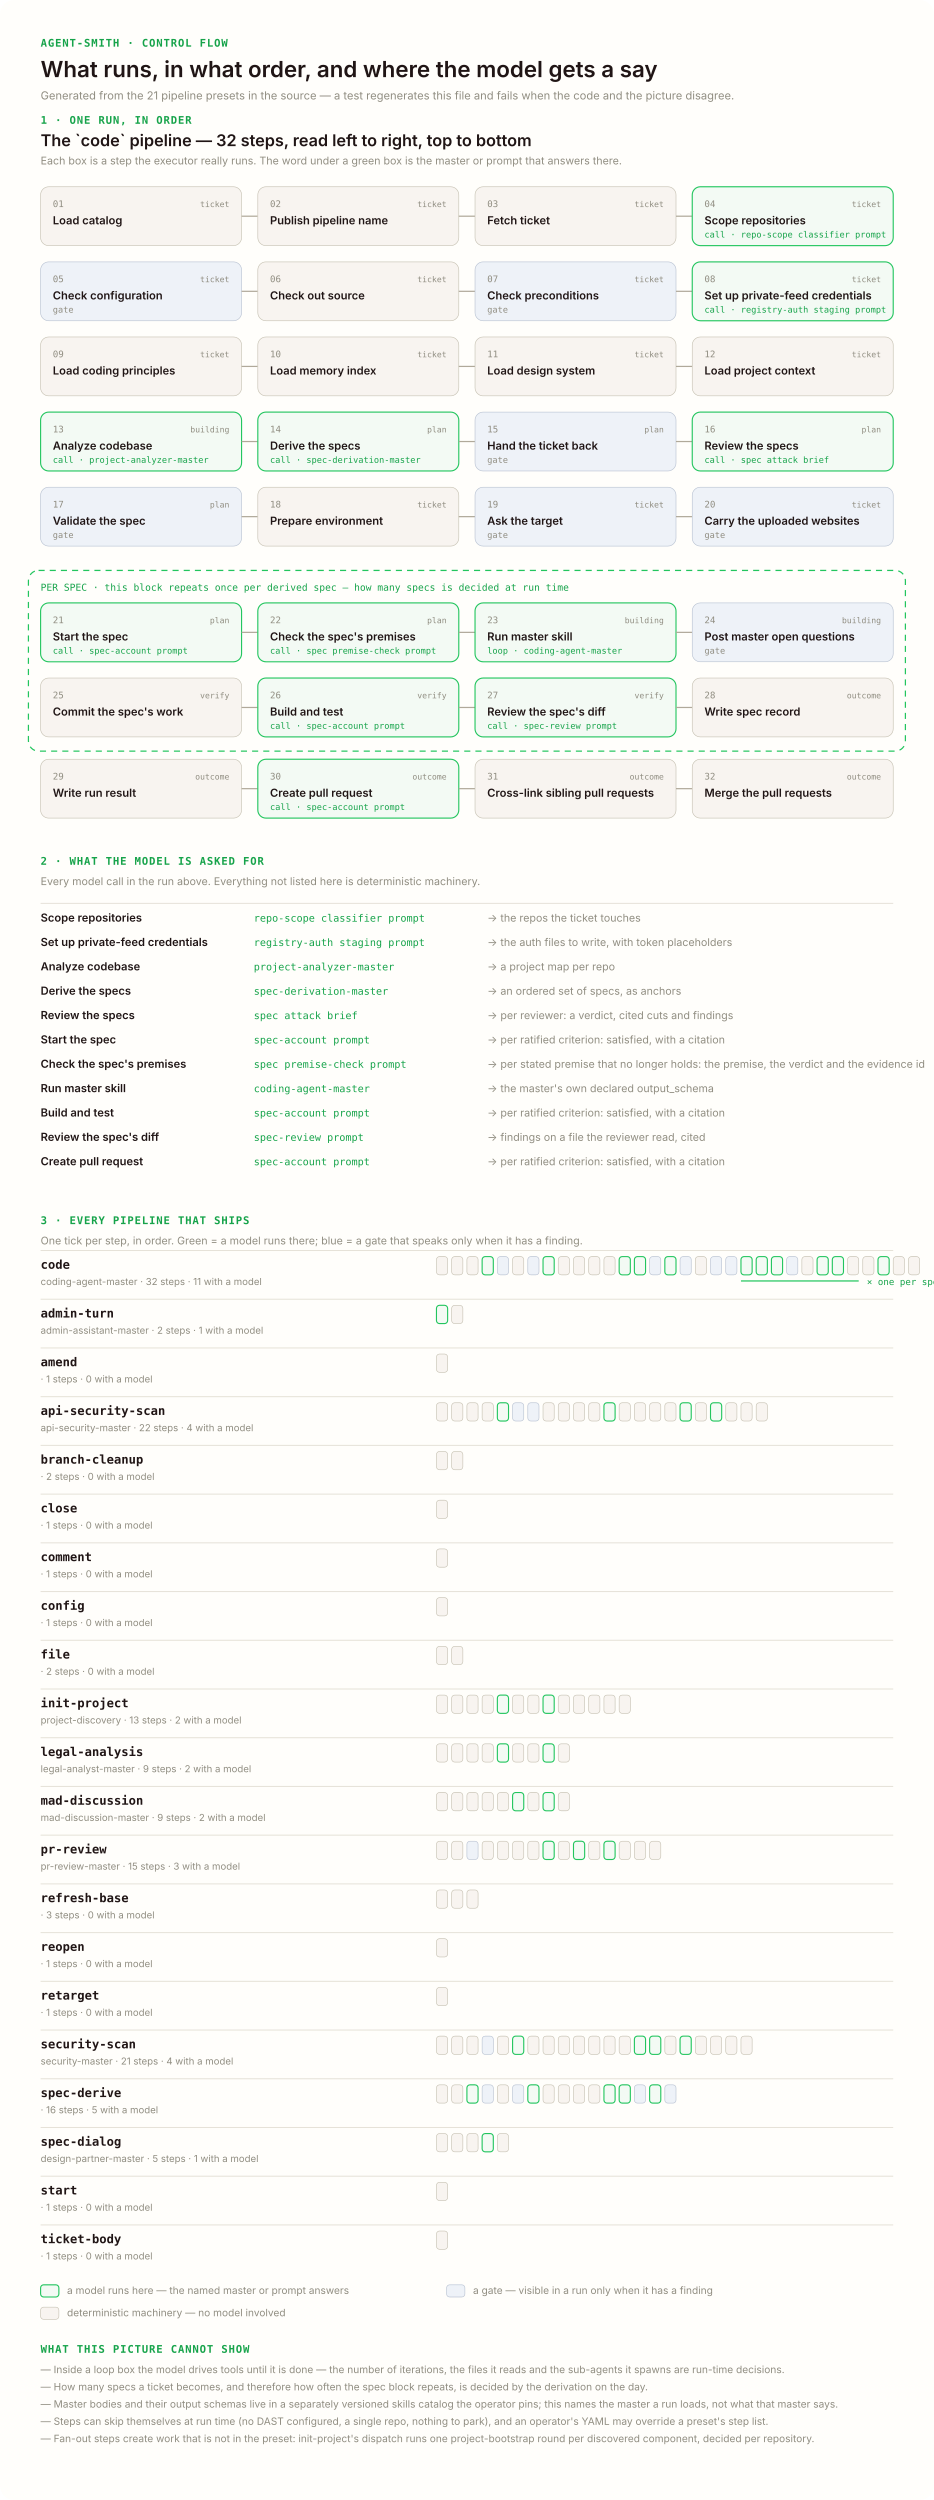
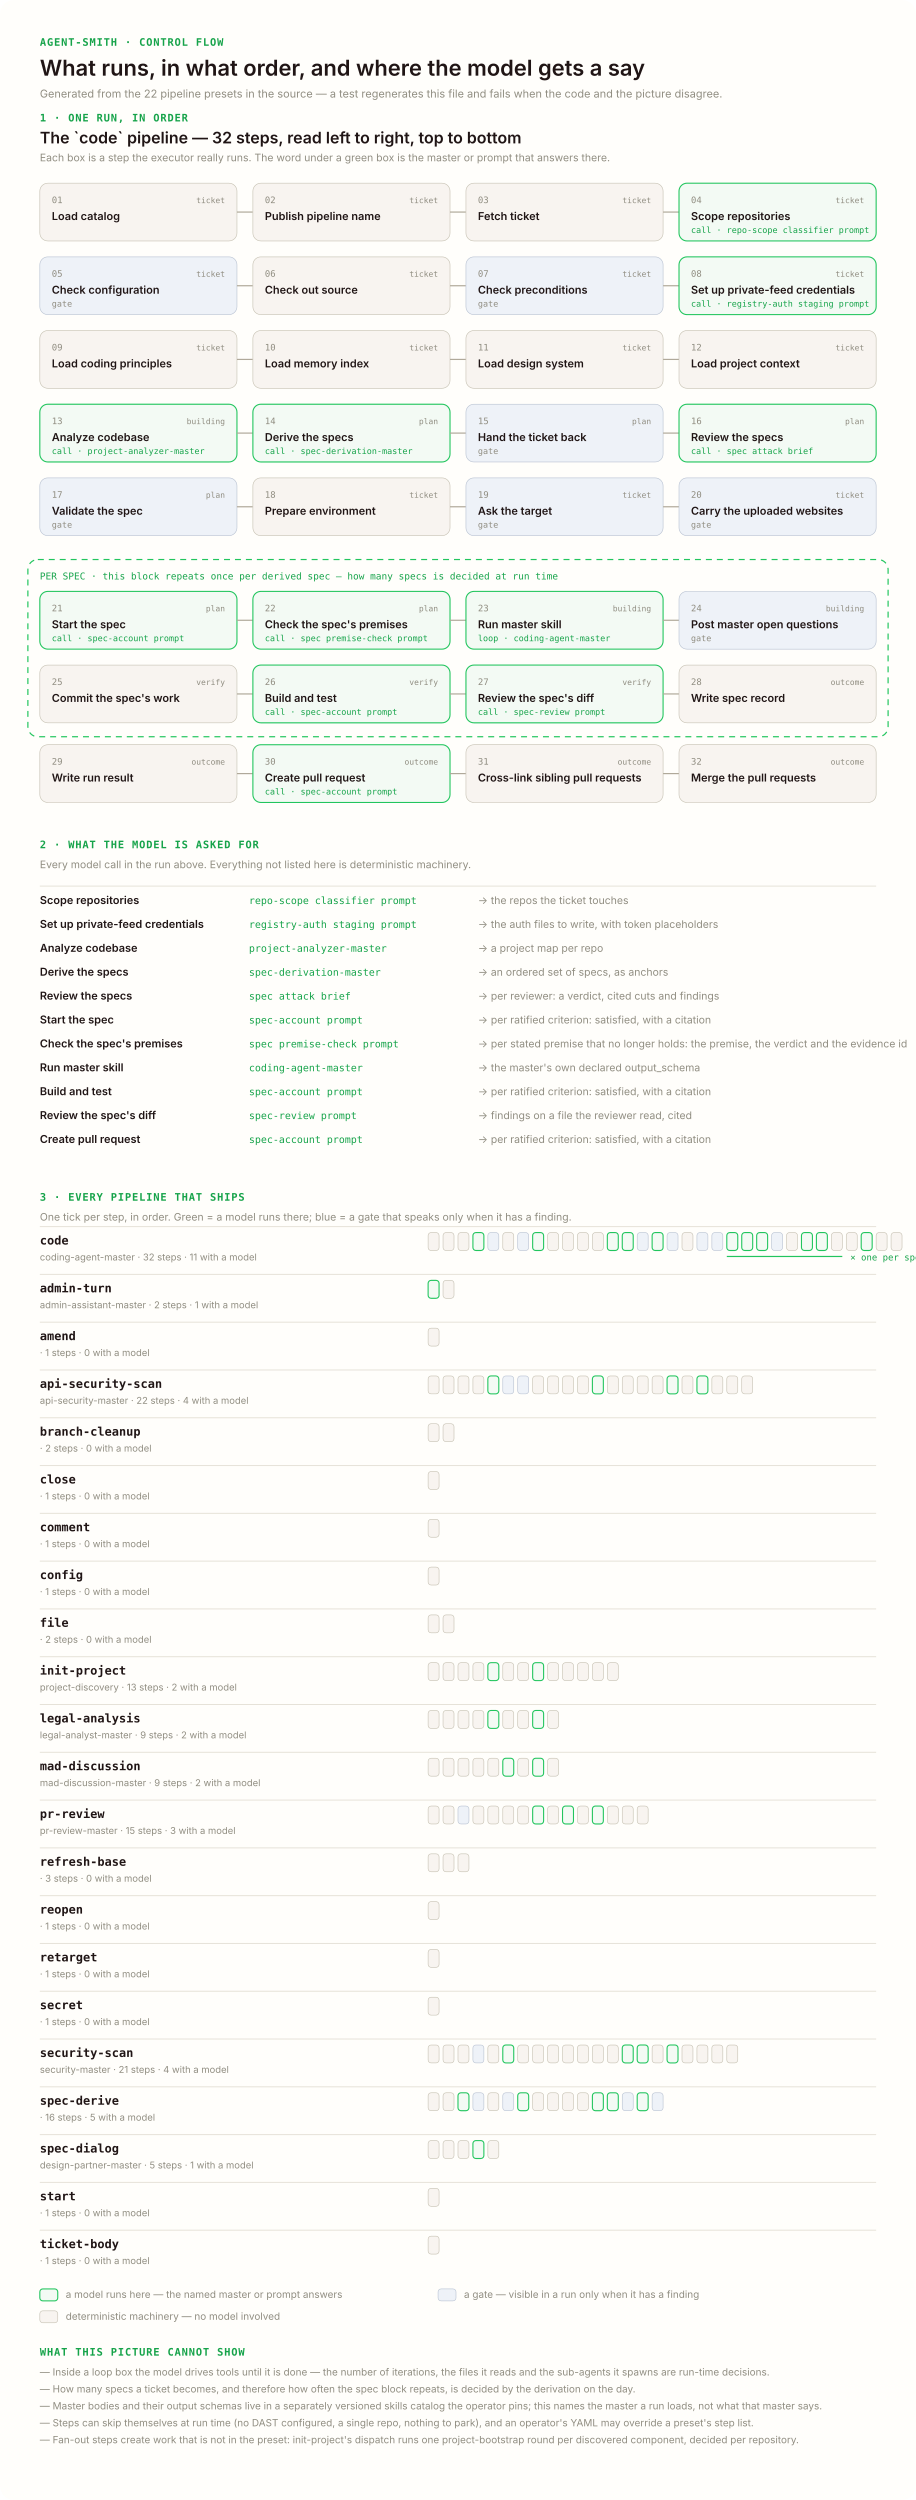
- <svg xmlns="http://www.w3.org/2000/svg" viewBox="0 0 920 2463" role="img" aria-labelledby="cf-title cf-desc">
+ <svg xmlns="http://www.w3.org/2000/svg" viewBox="0 0 920 2511" role="img" aria-labelledby="cf-title cf-desc">
  <style>
    .cf-bg        { fill: #fffefb; }
    .cf-surface   { fill: #f8f4f0; stroke: #c5c0b1; stroke-width: 0.6; }
    .cf-gate      { fill: #eef2f8; stroke: #b7c1d1; stroke-width: 0.6; }
    .cf-model     { fill: #f3faf4; stroke: #22c55e; stroke-width: 1.1; }
    .cf-block     { fill: none;    stroke: #22c55e; stroke-width: 1.2; stroke-dasharray: 6 5; }
    .cf-blockline { stroke: #22c55e; stroke-width: 1.2; }
    .cf-flow      { stroke: #b0a99a; stroke-width: 1.2; }
    .cf-rule      { stroke: #e6e2d8; stroke-width: 1; }
    .cf-text      { fill: #201515; font-family: 'Inter', system-ui, sans-serif; }
    .cf-mute      { fill: #8f8c80; font-family: 'Inter', system-ui, sans-serif; }
    .cf-mono      { fill: #201515; font-family: 'IBM Plex Mono', ui-monospace, monospace; }
    .cf-mono-mute { fill: #8f8c80; font-family: 'IBM Plex Mono', ui-monospace, monospace; }
    .cf-accent    { fill: #16a34a; font-family: 'IBM Plex Mono', ui-monospace, monospace; }
    .cf-tag       { fill: #16a34a; font-family: 'IBM Plex Mono', ui-monospace, monospace; letter-spacing: 0.8px; }
  </style>
-   <rect width="920" height="2463" rx="14" class="cf-bg" />
+   <rect width="920" height="2511" rx="14" class="cf-bg" />
  <text x="40" y="46" class="cf-tag" font-size="10.5" font-weight="600" text-anchor="start">AGENT-SMITH · CONTROL FLOW</text>
  <text x="40" y="76" class="cf-text" font-size="22" font-weight="600" text-anchor="start">What runs, in what order, and where the model gets a say</text>
-   <text x="40" y="98" class="cf-mute" font-size="11" font-weight="400" text-anchor="start">Generated from the 21 pipeline presets in the source — a test regenerates this file and fails when the code and the picture disagree.</text>
+   <text x="40" y="98" class="cf-mute" font-size="11" font-weight="400" text-anchor="start">Generated from the 22 pipeline presets in the source — a test regenerates this file and fails when the code and the picture disagree.</text>
  <text x="40" y="122" class="cf-tag" font-size="10.5" font-weight="600" text-anchor="start">1 · ONE RUN, IN ORDER</text>
  <text x="40" y="144" class="cf-text" font-size="16" font-weight="600" text-anchor="start">The `code` pipeline — 32 steps, read left to right, top to bottom</text>
  <text x="40" y="162" class="cf-mute" font-size="10.5" font-weight="400" text-anchor="start">Each box is a step the executor really runs. The word under a green box is the master or prompt that answers there.</text>
  <rect x="40" y="184" width="198" height="58" rx="8" class="cf-surface" />
  <text x="52" y="204" class="cf-mono-mute" font-size="9" font-weight="400" text-anchor="start">01</text>
  <text x="226" y="204" class="cf-mono-mute" font-size="8" font-weight="400" text-anchor="end">ticket</text>
  <text x="52" y="221" class="cf-text" font-size="11" font-weight="600" text-anchor="start">Load catalog</text>
  <line x1="238" y1="213" x2="254" y2="213" class="cf-flow" />
  <rect x="254" y="184" width="198" height="58" rx="8" class="cf-surface" />
  <text x="266" y="204" class="cf-mono-mute" font-size="9" font-weight="400" text-anchor="start">02</text>
  <text x="440" y="204" class="cf-mono-mute" font-size="8" font-weight="400" text-anchor="end">ticket</text>
  <text x="266" y="221" class="cf-text" font-size="11" font-weight="600" text-anchor="start">Publish pipeline name</text>
  <line x1="452" y1="213" x2="468" y2="213" class="cf-flow" />
  <rect x="468" y="184" width="198" height="58" rx="8" class="cf-surface" />
  <text x="480" y="204" class="cf-mono-mute" font-size="9" font-weight="400" text-anchor="start">03</text>
  <text x="654" y="204" class="cf-mono-mute" font-size="8" font-weight="400" text-anchor="end">ticket</text>
  <text x="480" y="221" class="cf-text" font-size="11" font-weight="600" text-anchor="start">Fetch ticket</text>
  <line x1="666" y1="213" x2="682" y2="213" class="cf-flow" />
  <rect x="682" y="184" width="198" height="58" rx="8" class="cf-model" />
  <text x="694" y="204" class="cf-mono-mute" font-size="9" font-weight="400" text-anchor="start">04</text>
  <text x="868" y="204" class="cf-mono-mute" font-size="8" font-weight="400" text-anchor="end">ticket</text>
  <text x="694" y="221" class="cf-text" font-size="11" font-weight="600" text-anchor="start">Scope repositories</text>
  <text x="694" y="234" class="cf-accent" font-size="8.5" font-weight="400" text-anchor="start">call · repo-scope classifier prompt</text>
  <rect x="40" y="258" width="198" height="58" rx="8" class="cf-gate" />
  <text x="52" y="278" class="cf-mono-mute" font-size="9" font-weight="400" text-anchor="start">05</text>
  <text x="226" y="278" class="cf-mono-mute" font-size="8" font-weight="400" text-anchor="end">ticket</text>
  <text x="52" y="295" class="cf-text" font-size="11" font-weight="600" text-anchor="start">Check configuration</text>
  <text x="52" y="308" class="cf-mono-mute" font-size="8.5" font-weight="400" text-anchor="start">gate</text>
  <line x1="238" y1="287" x2="254" y2="287" class="cf-flow" />
  <rect x="254" y="258" width="198" height="58" rx="8" class="cf-surface" />
  <text x="266" y="278" class="cf-mono-mute" font-size="9" font-weight="400" text-anchor="start">06</text>
  <text x="440" y="278" class="cf-mono-mute" font-size="8" font-weight="400" text-anchor="end">ticket</text>
  <text x="266" y="295" class="cf-text" font-size="11" font-weight="600" text-anchor="start">Check out source</text>
  <line x1="452" y1="287" x2="468" y2="287" class="cf-flow" />
  <rect x="468" y="258" width="198" height="58" rx="8" class="cf-gate" />
  <text x="480" y="278" class="cf-mono-mute" font-size="9" font-weight="400" text-anchor="start">07</text>
  <text x="654" y="278" class="cf-mono-mute" font-size="8" font-weight="400" text-anchor="end">ticket</text>
  <text x="480" y="295" class="cf-text" font-size="11" font-weight="600" text-anchor="start">Check preconditions</text>
  <text x="480" y="308" class="cf-mono-mute" font-size="8.5" font-weight="400" text-anchor="start">gate</text>
  <line x1="666" y1="287" x2="682" y2="287" class="cf-flow" />
  <rect x="682" y="258" width="198" height="58" rx="8" class="cf-model" />
  <text x="694" y="278" class="cf-mono-mute" font-size="9" font-weight="400" text-anchor="start">08</text>
  <text x="868" y="278" class="cf-mono-mute" font-size="8" font-weight="400" text-anchor="end">ticket</text>
  <text x="694" y="295" class="cf-text" font-size="11" font-weight="600" text-anchor="start">Set up private-feed credentials</text>
  <text x="694" y="308" class="cf-accent" font-size="8.5" font-weight="400" text-anchor="start">call · registry-auth staging prompt</text>
  <rect x="40" y="332" width="198" height="58" rx="8" class="cf-surface" />
  <text x="52" y="352" class="cf-mono-mute" font-size="9" font-weight="400" text-anchor="start">09</text>
  <text x="226" y="352" class="cf-mono-mute" font-size="8" font-weight="400" text-anchor="end">ticket</text>
  <text x="52" y="369" class="cf-text" font-size="11" font-weight="600" text-anchor="start">Load coding principles</text>
  <line x1="238" y1="361" x2="254" y2="361" class="cf-flow" />
  <rect x="254" y="332" width="198" height="58" rx="8" class="cf-surface" />
  <text x="266" y="352" class="cf-mono-mute" font-size="9" font-weight="400" text-anchor="start">10</text>
  <text x="440" y="352" class="cf-mono-mute" font-size="8" font-weight="400" text-anchor="end">ticket</text>
  <text x="266" y="369" class="cf-text" font-size="11" font-weight="600" text-anchor="start">Load memory index</text>
  <line x1="452" y1="361" x2="468" y2="361" class="cf-flow" />
  <rect x="468" y="332" width="198" height="58" rx="8" class="cf-surface" />
  <text x="480" y="352" class="cf-mono-mute" font-size="9" font-weight="400" text-anchor="start">11</text>
  <text x="654" y="352" class="cf-mono-mute" font-size="8" font-weight="400" text-anchor="end">ticket</text>
  <text x="480" y="369" class="cf-text" font-size="11" font-weight="600" text-anchor="start">Load design system</text>
  <line x1="666" y1="361" x2="682" y2="361" class="cf-flow" />
  <rect x="682" y="332" width="198" height="58" rx="8" class="cf-surface" />
  <text x="694" y="352" class="cf-mono-mute" font-size="9" font-weight="400" text-anchor="start">12</text>
  <text x="868" y="352" class="cf-mono-mute" font-size="8" font-weight="400" text-anchor="end">ticket</text>
  <text x="694" y="369" class="cf-text" font-size="11" font-weight="600" text-anchor="start">Load project context</text>
  <rect x="40" y="406" width="198" height="58" rx="8" class="cf-model" />
  <text x="52" y="426" class="cf-mono-mute" font-size="9" font-weight="400" text-anchor="start">13</text>
  <text x="226" y="426" class="cf-mono-mute" font-size="8" font-weight="400" text-anchor="end">building</text>
  <text x="52" y="443" class="cf-text" font-size="11" font-weight="600" text-anchor="start">Analyze codebase</text>
  <text x="52" y="456" class="cf-accent" font-size="8.5" font-weight="400" text-anchor="start">call · project-analyzer-master</text>
  <line x1="238" y1="435" x2="254" y2="435" class="cf-flow" />
  <rect x="254" y="406" width="198" height="58" rx="8" class="cf-model" />
  <text x="266" y="426" class="cf-mono-mute" font-size="9" font-weight="400" text-anchor="start">14</text>
  <text x="440" y="426" class="cf-mono-mute" font-size="8" font-weight="400" text-anchor="end">plan</text>
  <text x="266" y="443" class="cf-text" font-size="11" font-weight="600" text-anchor="start">Derive the specs</text>
  <text x="266" y="456" class="cf-accent" font-size="8.5" font-weight="400" text-anchor="start">call · spec-derivation-master</text>
  <line x1="452" y1="435" x2="468" y2="435" class="cf-flow" />
  <rect x="468" y="406" width="198" height="58" rx="8" class="cf-gate" />
  <text x="480" y="426" class="cf-mono-mute" font-size="9" font-weight="400" text-anchor="start">15</text>
  <text x="654" y="426" class="cf-mono-mute" font-size="8" font-weight="400" text-anchor="end">plan</text>
  <text x="480" y="443" class="cf-text" font-size="11" font-weight="600" text-anchor="start">Hand the ticket back</text>
  <text x="480" y="456" class="cf-mono-mute" font-size="8.5" font-weight="400" text-anchor="start">gate</text>
  <line x1="666" y1="435" x2="682" y2="435" class="cf-flow" />
  <rect x="682" y="406" width="198" height="58" rx="8" class="cf-model" />
  <text x="694" y="426" class="cf-mono-mute" font-size="9" font-weight="400" text-anchor="start">16</text>
  <text x="868" y="426" class="cf-mono-mute" font-size="8" font-weight="400" text-anchor="end">plan</text>
  <text x="694" y="443" class="cf-text" font-size="11" font-weight="600" text-anchor="start">Review the specs</text>
  <text x="694" y="456" class="cf-accent" font-size="8.5" font-weight="400" text-anchor="start">call · spec attack brief</text>
  <rect x="40" y="480" width="198" height="58" rx="8" class="cf-gate" />
  <text x="52" y="500" class="cf-mono-mute" font-size="9" font-weight="400" text-anchor="start">17</text>
  <text x="226" y="500" class="cf-mono-mute" font-size="8" font-weight="400" text-anchor="end">plan</text>
  <text x="52" y="517" class="cf-text" font-size="11" font-weight="600" text-anchor="start">Validate the spec</text>
  <text x="52" y="530" class="cf-mono-mute" font-size="8.5" font-weight="400" text-anchor="start">gate</text>
  <line x1="238" y1="509" x2="254" y2="509" class="cf-flow" />
  <rect x="254" y="480" width="198" height="58" rx="8" class="cf-surface" />
  <text x="266" y="500" class="cf-mono-mute" font-size="9" font-weight="400" text-anchor="start">18</text>
  <text x="440" y="500" class="cf-mono-mute" font-size="8" font-weight="400" text-anchor="end">ticket</text>
  <text x="266" y="517" class="cf-text" font-size="11" font-weight="600" text-anchor="start">Prepare environment</text>
  <line x1="452" y1="509" x2="468" y2="509" class="cf-flow" />
  <rect x="468" y="480" width="198" height="58" rx="8" class="cf-gate" />
  <text x="480" y="500" class="cf-mono-mute" font-size="9" font-weight="400" text-anchor="start">19</text>
  <text x="654" y="500" class="cf-mono-mute" font-size="8" font-weight="400" text-anchor="end">ticket</text>
  <text x="480" y="517" class="cf-text" font-size="11" font-weight="600" text-anchor="start">Ask the target</text>
  <text x="480" y="530" class="cf-mono-mute" font-size="8.5" font-weight="400" text-anchor="start">gate</text>
  <line x1="666" y1="509" x2="682" y2="509" class="cf-flow" />
  <rect x="682" y="480" width="198" height="58" rx="8" class="cf-gate" />
  <text x="694" y="500" class="cf-mono-mute" font-size="9" font-weight="400" text-anchor="start">20</text>
  <text x="868" y="500" class="cf-mono-mute" font-size="8" font-weight="400" text-anchor="end">ticket</text>
  <text x="694" y="517" class="cf-text" font-size="11" font-weight="600" text-anchor="start">Carry the uploaded websites</text>
  <text x="694" y="530" class="cf-mono-mute" font-size="8.5" font-weight="400" text-anchor="start">gate</text>
  <rect x="28" y="562" width="864" height="178" rx="10" class="cf-block" />
  <text x="40" y="582" class="cf-accent" font-size="9.5" font-weight="400" text-anchor="start">PER SPEC · this block repeats once per derived spec — how many specs is decided at run time</text>
  <rect x="40" y="594" width="198" height="58" rx="8" class="cf-model" />
  <text x="52" y="614" class="cf-mono-mute" font-size="9" font-weight="400" text-anchor="start">21</text>
  <text x="226" y="614" class="cf-mono-mute" font-size="8" font-weight="400" text-anchor="end">plan</text>
  <text x="52" y="631" class="cf-text" font-size="11" font-weight="600" text-anchor="start">Start the spec</text>
  <text x="52" y="644" class="cf-accent" font-size="8.5" font-weight="400" text-anchor="start">call · spec-account prompt</text>
  <line x1="238" y1="623" x2="254" y2="623" class="cf-flow" />
  <rect x="254" y="594" width="198" height="58" rx="8" class="cf-model" />
  <text x="266" y="614" class="cf-mono-mute" font-size="9" font-weight="400" text-anchor="start">22</text>
  <text x="440" y="614" class="cf-mono-mute" font-size="8" font-weight="400" text-anchor="end">plan</text>
  <text x="266" y="631" class="cf-text" font-size="11" font-weight="600" text-anchor="start">Check the spec's premises</text>
  <text x="266" y="644" class="cf-accent" font-size="8.5" font-weight="400" text-anchor="start">call · spec premise-check prompt</text>
  <line x1="452" y1="623" x2="468" y2="623" class="cf-flow" />
  <rect x="468" y="594" width="198" height="58" rx="8" class="cf-model" />
  <text x="480" y="614" class="cf-mono-mute" font-size="9" font-weight="400" text-anchor="start">23</text>
  <text x="654" y="614" class="cf-mono-mute" font-size="8" font-weight="400" text-anchor="end">building</text>
  <text x="480" y="631" class="cf-text" font-size="11" font-weight="600" text-anchor="start">Run master skill</text>
  <text x="480" y="644" class="cf-accent" font-size="8.5" font-weight="400" text-anchor="start">loop · coding-agent-master</text>
  <line x1="666" y1="623" x2="682" y2="623" class="cf-flow" />
  <rect x="682" y="594" width="198" height="58" rx="8" class="cf-gate" />
  <text x="694" y="614" class="cf-mono-mute" font-size="9" font-weight="400" text-anchor="start">24</text>
  <text x="868" y="614" class="cf-mono-mute" font-size="8" font-weight="400" text-anchor="end">building</text>
  <text x="694" y="631" class="cf-text" font-size="11" font-weight="600" text-anchor="start">Post master open questions</text>
  <text x="694" y="644" class="cf-mono-mute" font-size="8.5" font-weight="400" text-anchor="start">gate</text>
  <rect x="40" y="668" width="198" height="58" rx="8" class="cf-surface" />
  <text x="52" y="688" class="cf-mono-mute" font-size="9" font-weight="400" text-anchor="start">25</text>
  <text x="226" y="688" class="cf-mono-mute" font-size="8" font-weight="400" text-anchor="end">verify</text>
  <text x="52" y="705" class="cf-text" font-size="11" font-weight="600" text-anchor="start">Commit the spec's work</text>
  <line x1="238" y1="697" x2="254" y2="697" class="cf-flow" />
  <rect x="254" y="668" width="198" height="58" rx="8" class="cf-model" />
  <text x="266" y="688" class="cf-mono-mute" font-size="9" font-weight="400" text-anchor="start">26</text>
  <text x="440" y="688" class="cf-mono-mute" font-size="8" font-weight="400" text-anchor="end">verify</text>
  <text x="266" y="705" class="cf-text" font-size="11" font-weight="600" text-anchor="start">Build and test</text>
  <text x="266" y="718" class="cf-accent" font-size="8.5" font-weight="400" text-anchor="start">call · spec-account prompt</text>
  <line x1="452" y1="697" x2="468" y2="697" class="cf-flow" />
  <rect x="468" y="668" width="198" height="58" rx="8" class="cf-model" />
  <text x="480" y="688" class="cf-mono-mute" font-size="9" font-weight="400" text-anchor="start">27</text>
  <text x="654" y="688" class="cf-mono-mute" font-size="8" font-weight="400" text-anchor="end">verify</text>
  <text x="480" y="705" class="cf-text" font-size="11" font-weight="600" text-anchor="start">Review the spec's diff</text>
  <text x="480" y="718" class="cf-accent" font-size="8.5" font-weight="400" text-anchor="start">call · spec-review prompt</text>
  <line x1="666" y1="697" x2="682" y2="697" class="cf-flow" />
  <rect x="682" y="668" width="198" height="58" rx="8" class="cf-surface" />
  <text x="694" y="688" class="cf-mono-mute" font-size="9" font-weight="400" text-anchor="start">28</text>
  <text x="868" y="688" class="cf-mono-mute" font-size="8" font-weight="400" text-anchor="end">outcome</text>
  <text x="694" y="705" class="cf-text" font-size="11" font-weight="600" text-anchor="start">Write spec record</text>
  <rect x="40" y="748" width="198" height="58" rx="8" class="cf-surface" />
  <text x="52" y="768" class="cf-mono-mute" font-size="9" font-weight="400" text-anchor="start">29</text>
  <text x="226" y="768" class="cf-mono-mute" font-size="8" font-weight="400" text-anchor="end">outcome</text>
  <text x="52" y="785" class="cf-text" font-size="11" font-weight="600" text-anchor="start">Write run result</text>
  <line x1="238" y1="777" x2="254" y2="777" class="cf-flow" />
  <rect x="254" y="748" width="198" height="58" rx="8" class="cf-model" />
  <text x="266" y="768" class="cf-mono-mute" font-size="9" font-weight="400" text-anchor="start">30</text>
  <text x="440" y="768" class="cf-mono-mute" font-size="8" font-weight="400" text-anchor="end">outcome</text>
  <text x="266" y="785" class="cf-text" font-size="11" font-weight="600" text-anchor="start">Create pull request</text>
  <text x="266" y="798" class="cf-accent" font-size="8.5" font-weight="400" text-anchor="start">call · spec-account prompt</text>
  <line x1="452" y1="777" x2="468" y2="777" class="cf-flow" />
  <rect x="468" y="748" width="198" height="58" rx="8" class="cf-surface" />
  <text x="480" y="768" class="cf-mono-mute" font-size="9" font-weight="400" text-anchor="start">31</text>
  <text x="654" y="768" class="cf-mono-mute" font-size="8" font-weight="400" text-anchor="end">outcome</text>
  <text x="480" y="785" class="cf-text" font-size="11" font-weight="600" text-anchor="start">Cross-link sibling pull requests</text>
  <line x1="666" y1="777" x2="682" y2="777" class="cf-flow" />
  <rect x="682" y="748" width="198" height="58" rx="8" class="cf-surface" />
  <text x="694" y="768" class="cf-mono-mute" font-size="9" font-weight="400" text-anchor="start">32</text>
  <text x="868" y="768" class="cf-mono-mute" font-size="8" font-weight="400" text-anchor="end">outcome</text>
  <text x="694" y="785" class="cf-text" font-size="11" font-weight="600" text-anchor="start">Merge the pull requests</text>
  <text x="40" y="852" class="cf-tag" font-size="10.5" font-weight="600" text-anchor="start">2 · WHAT THE MODEL IS ASKED FOR</text>
  <text x="40" y="872" class="cf-mute" font-size="10.5" font-weight="400" text-anchor="start">Every model call in the run above. Everything not listed here is deterministic machinery.</text>
  <line x1="40" y1="890" x2="880" y2="890" class="cf-rule" />
  <text x="40" y="908" class="cf-text" font-size="11" font-weight="600" text-anchor="start">Scope repositories</text>
  <text x="250" y="908" class="cf-accent" font-size="10" font-weight="400" text-anchor="start">repo-scope classifier prompt</text>
  <text x="480" y="908" class="cf-mute" font-size="10.5" font-weight="400" text-anchor="start">→ the repos the ticket touches</text>
  <text x="40" y="932" class="cf-text" font-size="11" font-weight="600" text-anchor="start">Set up private-feed credentials</text>
  <text x="250" y="932" class="cf-accent" font-size="10" font-weight="400" text-anchor="start">registry-auth staging prompt</text>
  <text x="480" y="932" class="cf-mute" font-size="10.5" font-weight="400" text-anchor="start">→ the auth files to write, with token placeholders</text>
  <text x="40" y="956" class="cf-text" font-size="11" font-weight="600" text-anchor="start">Analyze codebase</text>
  <text x="250" y="956" class="cf-accent" font-size="10" font-weight="400" text-anchor="start">project-analyzer-master</text>
  <text x="480" y="956" class="cf-mute" font-size="10.5" font-weight="400" text-anchor="start">→ a project map per repo</text>
  <text x="40" y="980" class="cf-text" font-size="11" font-weight="600" text-anchor="start">Derive the specs</text>
  <text x="250" y="980" class="cf-accent" font-size="10" font-weight="400" text-anchor="start">spec-derivation-master</text>
  <text x="480" y="980" class="cf-mute" font-size="10.5" font-weight="400" text-anchor="start">→ an ordered set of specs, as anchors</text>
  <text x="40" y="1004" class="cf-text" font-size="11" font-weight="600" text-anchor="start">Review the specs</text>
  <text x="250" y="1004" class="cf-accent" font-size="10" font-weight="400" text-anchor="start">spec attack brief</text>
  <text x="480" y="1004" class="cf-mute" font-size="10.5" font-weight="400" text-anchor="start">→ per reviewer: a verdict, cited cuts and findings</text>
  <text x="40" y="1028" class="cf-text" font-size="11" font-weight="600" text-anchor="start">Start the spec</text>
  <text x="250" y="1028" class="cf-accent" font-size="10" font-weight="400" text-anchor="start">spec-account prompt</text>
  <text x="480" y="1028" class="cf-mute" font-size="10.5" font-weight="400" text-anchor="start">→ per ratified criterion: satisfied, with a citation</text>
  <text x="40" y="1052" class="cf-text" font-size="11" font-weight="600" text-anchor="start">Check the spec's premises</text>
  <text x="250" y="1052" class="cf-accent" font-size="10" font-weight="400" text-anchor="start">spec premise-check prompt</text>
  <text x="480" y="1052" class="cf-mute" font-size="10.5" font-weight="400" text-anchor="start">→ per stated premise that no longer holds: the premise, the verdict and the evidence id</text>
  <text x="40" y="1076" class="cf-text" font-size="11" font-weight="600" text-anchor="start">Run master skill</text>
  <text x="250" y="1076" class="cf-accent" font-size="10" font-weight="400" text-anchor="start">coding-agent-master</text>
  <text x="480" y="1076" class="cf-mute" font-size="10.5" font-weight="400" text-anchor="start">→ the master's own declared output_schema</text>
  <text x="40" y="1100" class="cf-text" font-size="11" font-weight="600" text-anchor="start">Build and test</text>
  <text x="250" y="1100" class="cf-accent" font-size="10" font-weight="400" text-anchor="start">spec-account prompt</text>
  <text x="480" y="1100" class="cf-mute" font-size="10.5" font-weight="400" text-anchor="start">→ per ratified criterion: satisfied, with a citation</text>
  <text x="40" y="1124" class="cf-text" font-size="11" font-weight="600" text-anchor="start">Review the spec's diff</text>
  <text x="250" y="1124" class="cf-accent" font-size="10" font-weight="400" text-anchor="start">spec-review prompt</text>
  <text x="480" y="1124" class="cf-mute" font-size="10.5" font-weight="400" text-anchor="start">→ findings on a file the reviewer read, cited</text>
  <text x="40" y="1148" class="cf-text" font-size="11" font-weight="600" text-anchor="start">Create pull request</text>
  <text x="250" y="1148" class="cf-accent" font-size="10" font-weight="400" text-anchor="start">spec-account prompt</text>
  <text x="480" y="1148" class="cf-mute" font-size="10.5" font-weight="400" text-anchor="start">→ per ratified criterion: satisfied, with a citation</text>
  <text x="40" y="1206" class="cf-tag" font-size="10.5" font-weight="600" text-anchor="start">3 · EVERY PIPELINE THAT SHIPS</text>
  <text x="40" y="1226" class="cf-mute" font-size="10.5" font-weight="400" text-anchor="start">One tick per step, in order. Green = a model runs there; blue = a gate that speaks only when it has a finding.</text>
  <line x1="40" y1="1232" x2="880" y2="1232" class="cf-rule" />
  <text x="40" y="1250" class="cf-mono" font-size="12" font-weight="600" text-anchor="start">code</text>
  <text x="40" y="1266" class="cf-mute" font-size="9.5" font-weight="400" text-anchor="start">coding-agent-master · 32 steps · 11 with a model</text>
  <rect x="430" y="1238" width="11" height="18" rx="3" class="cf-surface" />
  <rect x="445" y="1238" width="11" height="18" rx="3" class="cf-surface" />
  <rect x="460" y="1238" width="11" height="18" rx="3" class="cf-surface" />
  <rect x="475" y="1238" width="11" height="18" rx="3" class="cf-model" />
  <rect x="490" y="1238" width="11" height="18" rx="3" class="cf-gate" />
  <rect x="505" y="1238" width="11" height="18" rx="3" class="cf-surface" />
  <rect x="520" y="1238" width="11" height="18" rx="3" class="cf-gate" />
  <rect x="535" y="1238" width="11" height="18" rx="3" class="cf-model" />
  <rect x="550" y="1238" width="11" height="18" rx="3" class="cf-surface" />
  <rect x="565" y="1238" width="11" height="18" rx="3" class="cf-surface" />
  <rect x="580" y="1238" width="11" height="18" rx="3" class="cf-surface" />
  <rect x="595" y="1238" width="11" height="18" rx="3" class="cf-surface" />
  <rect x="610" y="1238" width="11" height="18" rx="3" class="cf-model" />
  <rect x="625" y="1238" width="11" height="18" rx="3" class="cf-model" />
  <rect x="640" y="1238" width="11" height="18" rx="3" class="cf-gate" />
  <rect x="655" y="1238" width="11" height="18" rx="3" class="cf-model" />
  <rect x="670" y="1238" width="11" height="18" rx="3" class="cf-gate" />
  <rect x="685" y="1238" width="11" height="18" rx="3" class="cf-surface" />
  <rect x="700" y="1238" width="11" height="18" rx="3" class="cf-gate" />
  <rect x="715" y="1238" width="11" height="18" rx="3" class="cf-gate" />
  <rect x="730" y="1238" width="11" height="18" rx="3" class="cf-model" />
  <rect x="745" y="1238" width="11" height="18" rx="3" class="cf-model" />
  <rect x="760" y="1238" width="11" height="18" rx="3" class="cf-model" />
  <rect x="775" y="1238" width="11" height="18" rx="3" class="cf-gate" />
  <rect x="790" y="1238" width="11" height="18" rx="3" class="cf-surface" />
  <rect x="805" y="1238" width="11" height="18" rx="3" class="cf-model" />
  <rect x="820" y="1238" width="11" height="18" rx="3" class="cf-model" />
  <rect x="835" y="1238" width="11" height="18" rx="3" class="cf-surface" />
  <rect x="850" y="1238" width="11" height="18" rx="3" class="cf-surface" />
  <rect x="865" y="1238" width="11" height="18" rx="3" class="cf-model" />
  <rect x="880" y="1238" width="11" height="18" rx="3" class="cf-surface" />
  <rect x="895" y="1238" width="11" height="18" rx="3" class="cf-surface" />
  <line x1="730" y1="1262" x2="846" y2="1262" class="cf-blockline" />
  <text x="854" y="1266" class="cf-accent" font-size="9" font-weight="400" text-anchor="start">× one per spec</text>
  <line x1="40" y1="1280" x2="880" y2="1280" class="cf-rule" />
  <text x="40" y="1298" class="cf-mono" font-size="12" font-weight="600" text-anchor="start">admin-turn</text>
  <text x="40" y="1314" class="cf-mute" font-size="9.5" font-weight="400" text-anchor="start">admin-assistant-master · 2 steps · 1 with a model</text>
  <rect x="430" y="1286" width="11" height="18" rx="3" class="cf-model" />
  <rect x="445" y="1286" width="11" height="18" rx="3" class="cf-surface" />
  <line x1="40" y1="1328" x2="880" y2="1328" class="cf-rule" />
  <text x="40" y="1346" class="cf-mono" font-size="12" font-weight="600" text-anchor="start">amend</text>
  <text x="40" y="1362" class="cf-mute" font-size="9.5" font-weight="400" text-anchor="start"> · 1 steps · 0 with a model</text>
  <rect x="430" y="1334" width="11" height="18" rx="3" class="cf-surface" />
  <line x1="40" y1="1376" x2="880" y2="1376" class="cf-rule" />
  <text x="40" y="1394" class="cf-mono" font-size="12" font-weight="600" text-anchor="start">api-security-scan</text>
  <text x="40" y="1410" class="cf-mute" font-size="9.5" font-weight="400" text-anchor="start">api-security-master · 22 steps · 4 with a model</text>
  <rect x="430" y="1382" width="11" height="18" rx="3" class="cf-surface" />
  <rect x="445" y="1382" width="11" height="18" rx="3" class="cf-surface" />
  <rect x="460" y="1382" width="11" height="18" rx="3" class="cf-surface" />
  <rect x="475" y="1382" width="11" height="18" rx="3" class="cf-surface" />
  <rect x="490" y="1382" width="11" height="18" rx="3" class="cf-model" />
  <rect x="505" y="1382" width="11" height="18" rx="3" class="cf-gate" />
  <rect x="520" y="1382" width="11" height="18" rx="3" class="cf-gate" />
  <rect x="535" y="1382" width="11" height="18" rx="3" class="cf-surface" />
  <rect x="550" y="1382" width="11" height="18" rx="3" class="cf-surface" />
  <rect x="565" y="1382" width="11" height="18" rx="3" class="cf-surface" />
  <rect x="580" y="1382" width="11" height="18" rx="3" class="cf-surface" />
  <rect x="595" y="1382" width="11" height="18" rx="3" class="cf-model" />
  <rect x="610" y="1382" width="11" height="18" rx="3" class="cf-surface" />
  <rect x="625" y="1382" width="11" height="18" rx="3" class="cf-surface" />
  <rect x="640" y="1382" width="11" height="18" rx="3" class="cf-surface" />
  <rect x="655" y="1382" width="11" height="18" rx="3" class="cf-surface" />
  <rect x="670" y="1382" width="11" height="18" rx="3" class="cf-model" />
  <rect x="685" y="1382" width="11" height="18" rx="3" class="cf-surface" />
  <rect x="700" y="1382" width="11" height="18" rx="3" class="cf-model" />
  <rect x="715" y="1382" width="11" height="18" rx="3" class="cf-surface" />
  <rect x="730" y="1382" width="11" height="18" rx="3" class="cf-surface" />
  <rect x="745" y="1382" width="11" height="18" rx="3" class="cf-surface" />
  <line x1="40" y1="1424" x2="880" y2="1424" class="cf-rule" />
  <text x="40" y="1442" class="cf-mono" font-size="12" font-weight="600" text-anchor="start">branch-cleanup</text>
  <text x="40" y="1458" class="cf-mute" font-size="9.5" font-weight="400" text-anchor="start"> · 2 steps · 0 with a model</text>
  <rect x="430" y="1430" width="11" height="18" rx="3" class="cf-surface" />
  <rect x="445" y="1430" width="11" height="18" rx="3" class="cf-surface" />
  <line x1="40" y1="1472" x2="880" y2="1472" class="cf-rule" />
  <text x="40" y="1490" class="cf-mono" font-size="12" font-weight="600" text-anchor="start">close</text>
  <text x="40" y="1506" class="cf-mute" font-size="9.5" font-weight="400" text-anchor="start"> · 1 steps · 0 with a model</text>
  <rect x="430" y="1478" width="11" height="18" rx="3" class="cf-surface" />
  <line x1="40" y1="1520" x2="880" y2="1520" class="cf-rule" />
  <text x="40" y="1538" class="cf-mono" font-size="12" font-weight="600" text-anchor="start">comment</text>
  <text x="40" y="1554" class="cf-mute" font-size="9.5" font-weight="400" text-anchor="start"> · 1 steps · 0 with a model</text>
  <rect x="430" y="1526" width="11" height="18" rx="3" class="cf-surface" />
  <line x1="40" y1="1568" x2="880" y2="1568" class="cf-rule" />
  <text x="40" y="1586" class="cf-mono" font-size="12" font-weight="600" text-anchor="start">config</text>
  <text x="40" y="1602" class="cf-mute" font-size="9.5" font-weight="400" text-anchor="start"> · 1 steps · 0 with a model</text>
  <rect x="430" y="1574" width="11" height="18" rx="3" class="cf-surface" />
  <line x1="40" y1="1616" x2="880" y2="1616" class="cf-rule" />
  <text x="40" y="1634" class="cf-mono" font-size="12" font-weight="600" text-anchor="start">file</text>
  <text x="40" y="1650" class="cf-mute" font-size="9.5" font-weight="400" text-anchor="start"> · 2 steps · 0 with a model</text>
  <rect x="430" y="1622" width="11" height="18" rx="3" class="cf-surface" />
  <rect x="445" y="1622" width="11" height="18" rx="3" class="cf-surface" />
  <line x1="40" y1="1664" x2="880" y2="1664" class="cf-rule" />
  <text x="40" y="1682" class="cf-mono" font-size="12" font-weight="600" text-anchor="start">init-project</text>
  <text x="40" y="1698" class="cf-mute" font-size="9.5" font-weight="400" text-anchor="start">project-discovery · 13 steps · 2 with a model</text>
  <rect x="430" y="1670" width="11" height="18" rx="3" class="cf-surface" />
  <rect x="445" y="1670" width="11" height="18" rx="3" class="cf-surface" />
  <rect x="460" y="1670" width="11" height="18" rx="3" class="cf-surface" />
  <rect x="475" y="1670" width="11" height="18" rx="3" class="cf-surface" />
  <rect x="490" y="1670" width="11" height="18" rx="3" class="cf-model" />
  <rect x="505" y="1670" width="11" height="18" rx="3" class="cf-surface" />
  <rect x="520" y="1670" width="11" height="18" rx="3" class="cf-surface" />
  <rect x="535" y="1670" width="11" height="18" rx="3" class="cf-model" />
  <rect x="550" y="1670" width="11" height="18" rx="3" class="cf-surface" />
  <rect x="565" y="1670" width="11" height="18" rx="3" class="cf-surface" />
  <rect x="580" y="1670" width="11" height="18" rx="3" class="cf-surface" />
  <rect x="595" y="1670" width="11" height="18" rx="3" class="cf-surface" />
  <rect x="610" y="1670" width="11" height="18" rx="3" class="cf-surface" />
  <line x1="40" y1="1712" x2="880" y2="1712" class="cf-rule" />
  <text x="40" y="1730" class="cf-mono" font-size="12" font-weight="600" text-anchor="start">legal-analysis</text>
  <text x="40" y="1746" class="cf-mute" font-size="9.5" font-weight="400" text-anchor="start">legal-analyst-master · 9 steps · 2 with a model</text>
  <rect x="430" y="1718" width="11" height="18" rx="3" class="cf-surface" />
  <rect x="445" y="1718" width="11" height="18" rx="3" class="cf-surface" />
  <rect x="460" y="1718" width="11" height="18" rx="3" class="cf-surface" />
  <rect x="475" y="1718" width="11" height="18" rx="3" class="cf-surface" />
  <rect x="490" y="1718" width="11" height="18" rx="3" class="cf-model" />
  <rect x="505" y="1718" width="11" height="18" rx="3" class="cf-surface" />
  <rect x="520" y="1718" width="11" height="18" rx="3" class="cf-surface" />
  <rect x="535" y="1718" width="11" height="18" rx="3" class="cf-model" />
  <rect x="550" y="1718" width="11" height="18" rx="3" class="cf-surface" />
  <line x1="40" y1="1760" x2="880" y2="1760" class="cf-rule" />
  <text x="40" y="1778" class="cf-mono" font-size="12" font-weight="600" text-anchor="start">mad-discussion</text>
  <text x="40" y="1794" class="cf-mute" font-size="9.5" font-weight="400" text-anchor="start">mad-discussion-master · 9 steps · 2 with a model</text>
  <rect x="430" y="1766" width="11" height="18" rx="3" class="cf-surface" />
  <rect x="445" y="1766" width="11" height="18" rx="3" class="cf-surface" />
  <rect x="460" y="1766" width="11" height="18" rx="3" class="cf-surface" />
  <rect x="475" y="1766" width="11" height="18" rx="3" class="cf-surface" />
  <rect x="490" y="1766" width="11" height="18" rx="3" class="cf-surface" />
  <rect x="505" y="1766" width="11" height="18" rx="3" class="cf-model" />
  <rect x="520" y="1766" width="11" height="18" rx="3" class="cf-surface" />
  <rect x="535" y="1766" width="11" height="18" rx="3" class="cf-model" />
  <rect x="550" y="1766" width="11" height="18" rx="3" class="cf-surface" />
  <line x1="40" y1="1808" x2="880" y2="1808" class="cf-rule" />
  <text x="40" y="1826" class="cf-mono" font-size="12" font-weight="600" text-anchor="start">pr-review</text>
  <text x="40" y="1842" class="cf-mute" font-size="9.5" font-weight="400" text-anchor="start">pr-review-master · 15 steps · 3 with a model</text>
  <rect x="430" y="1814" width="11" height="18" rx="3" class="cf-surface" />
  <rect x="445" y="1814" width="11" height="18" rx="3" class="cf-surface" />
  <rect x="460" y="1814" width="11" height="18" rx="3" class="cf-gate" />
  <rect x="475" y="1814" width="11" height="18" rx="3" class="cf-surface" />
  <rect x="490" y="1814" width="11" height="18" rx="3" class="cf-surface" />
  <rect x="505" y="1814" width="11" height="18" rx="3" class="cf-surface" />
  <rect x="520" y="1814" width="11" height="18" rx="3" class="cf-surface" />
  <rect x="535" y="1814" width="11" height="18" rx="3" class="cf-model" />
  <rect x="550" y="1814" width="11" height="18" rx="3" class="cf-surface" />
  <rect x="565" y="1814" width="11" height="18" rx="3" class="cf-model" />
  <rect x="580" y="1814" width="11" height="18" rx="3" class="cf-surface" />
  <rect x="595" y="1814" width="11" height="18" rx="3" class="cf-model" />
  <rect x="610" y="1814" width="11" height="18" rx="3" class="cf-surface" />
  <rect x="625" y="1814" width="11" height="18" rx="3" class="cf-surface" />
  <rect x="640" y="1814" width="11" height="18" rx="3" class="cf-surface" />
  <line x1="40" y1="1856" x2="880" y2="1856" class="cf-rule" />
  <text x="40" y="1874" class="cf-mono" font-size="12" font-weight="600" text-anchor="start">refresh-base</text>
  <text x="40" y="1890" class="cf-mute" font-size="9.5" font-weight="400" text-anchor="start"> · 3 steps · 0 with a model</text>
  <rect x="430" y="1862" width="11" height="18" rx="3" class="cf-surface" />
  <rect x="445" y="1862" width="11" height="18" rx="3" class="cf-surface" />
  <rect x="460" y="1862" width="11" height="18" rx="3" class="cf-surface" />
  <line x1="40" y1="1904" x2="880" y2="1904" class="cf-rule" />
  <text x="40" y="1922" class="cf-mono" font-size="12" font-weight="600" text-anchor="start">reopen</text>
  <text x="40" y="1938" class="cf-mute" font-size="9.5" font-weight="400" text-anchor="start"> · 1 steps · 0 with a model</text>
  <rect x="430" y="1910" width="11" height="18" rx="3" class="cf-surface" />
  <line x1="40" y1="1952" x2="880" y2="1952" class="cf-rule" />
  <text x="40" y="1970" class="cf-mono" font-size="12" font-weight="600" text-anchor="start">retarget</text>
  <text x="40" y="1986" class="cf-mute" font-size="9.5" font-weight="400" text-anchor="start"> · 1 steps · 0 with a model</text>
  <rect x="430" y="1958" width="11" height="18" rx="3" class="cf-surface" />
  <line x1="40" y1="2000" x2="880" y2="2000" class="cf-rule" />
-   <text x="40" y="2018" class="cf-mono" font-size="12" font-weight="600" text-anchor="start">security-scan</text>
-   <text x="40" y="2034" class="cf-mute" font-size="9.5" font-weight="400" text-anchor="start">security-master · 21 steps · 4 with a model</text>
+   <text x="40" y="2018" class="cf-mono" font-size="12" font-weight="600" text-anchor="start">secret</text>
+   <text x="40" y="2034" class="cf-mute" font-size="9.5" font-weight="400" text-anchor="start"> · 1 steps · 0 with a model</text>
  <rect x="430" y="2006" width="11" height="18" rx="3" class="cf-surface" />
-   <rect x="445" y="2006" width="11" height="18" rx="3" class="cf-surface" />
-   <rect x="460" y="2006" width="11" height="18" rx="3" class="cf-surface" />
-   <rect x="475" y="2006" width="11" height="18" rx="3" class="cf-gate" />
-   <rect x="490" y="2006" width="11" height="18" rx="3" class="cf-surface" />
-   <rect x="505" y="2006" width="11" height="18" rx="3" class="cf-model" />
-   <rect x="520" y="2006" width="11" height="18" rx="3" class="cf-surface" />
-   <rect x="535" y="2006" width="11" height="18" rx="3" class="cf-surface" />
-   <rect x="550" y="2006" width="11" height="18" rx="3" class="cf-surface" />
-   <rect x="565" y="2006" width="11" height="18" rx="3" class="cf-surface" />
-   <rect x="580" y="2006" width="11" height="18" rx="3" class="cf-surface" />
-   <rect x="595" y="2006" width="11" height="18" rx="3" class="cf-surface" />
-   <rect x="610" y="2006" width="11" height="18" rx="3" class="cf-surface" />
-   <rect x="625" y="2006" width="11" height="18" rx="3" class="cf-model" />
-   <rect x="640" y="2006" width="11" height="18" rx="3" class="cf-model" />
-   <rect x="655" y="2006" width="11" height="18" rx="3" class="cf-surface" />
-   <rect x="670" y="2006" width="11" height="18" rx="3" class="cf-model" />
-   <rect x="685" y="2006" width="11" height="18" rx="3" class="cf-surface" />
-   <rect x="700" y="2006" width="11" height="18" rx="3" class="cf-surface" />
-   <rect x="715" y="2006" width="11" height="18" rx="3" class="cf-surface" />
-   <rect x="730" y="2006" width="11" height="18" rx="3" class="cf-surface" />
  <line x1="40" y1="2048" x2="880" y2="2048" class="cf-rule" />
-   <text x="40" y="2066" class="cf-mono" font-size="12" font-weight="600" text-anchor="start">spec-derive</text>
-   <text x="40" y="2082" class="cf-mute" font-size="9.5" font-weight="400" text-anchor="start"> · 16 steps · 5 with a model</text>
+   <text x="40" y="2066" class="cf-mono" font-size="12" font-weight="600" text-anchor="start">security-scan</text>
+   <text x="40" y="2082" class="cf-mute" font-size="9.5" font-weight="400" text-anchor="start">security-master · 21 steps · 4 with a model</text>
  <rect x="430" y="2054" width="11" height="18" rx="3" class="cf-surface" />
  <rect x="445" y="2054" width="11" height="18" rx="3" class="cf-surface" />
-   <rect x="460" y="2054" width="11" height="18" rx="3" class="cf-model" />
+   <rect x="460" y="2054" width="11" height="18" rx="3" class="cf-surface" />
  <rect x="475" y="2054" width="11" height="18" rx="3" class="cf-gate" />
  <rect x="490" y="2054" width="11" height="18" rx="3" class="cf-surface" />
-   <rect x="505" y="2054" width="11" height="18" rx="3" class="cf-gate" />
-   <rect x="520" y="2054" width="11" height="18" rx="3" class="cf-model" />
+   <rect x="505" y="2054" width="11" height="18" rx="3" class="cf-model" />
+   <rect x="520" y="2054" width="11" height="18" rx="3" class="cf-surface" />
  <rect x="535" y="2054" width="11" height="18" rx="3" class="cf-surface" />
  <rect x="550" y="2054" width="11" height="18" rx="3" class="cf-surface" />
  <rect x="565" y="2054" width="11" height="18" rx="3" class="cf-surface" />
  <rect x="580" y="2054" width="11" height="18" rx="3" class="cf-surface" />
-   <rect x="595" y="2054" width="11" height="18" rx="3" class="cf-model" />
-   <rect x="610" y="2054" width="11" height="18" rx="3" class="cf-model" />
-   <rect x="625" y="2054" width="11" height="18" rx="3" class="cf-gate" />
+   <rect x="595" y="2054" width="11" height="18" rx="3" class="cf-surface" />
+   <rect x="610" y="2054" width="11" height="18" rx="3" class="cf-surface" />
+   <rect x="625" y="2054" width="11" height="18" rx="3" class="cf-model" />
  <rect x="640" y="2054" width="11" height="18" rx="3" class="cf-model" />
-   <rect x="655" y="2054" width="11" height="18" rx="3" class="cf-gate" />
+   <rect x="655" y="2054" width="11" height="18" rx="3" class="cf-surface" />
+   <rect x="670" y="2054" width="11" height="18" rx="3" class="cf-model" />
+   <rect x="685" y="2054" width="11" height="18" rx="3" class="cf-surface" />
+   <rect x="700" y="2054" width="11" height="18" rx="3" class="cf-surface" />
+   <rect x="715" y="2054" width="11" height="18" rx="3" class="cf-surface" />
+   <rect x="730" y="2054" width="11" height="18" rx="3" class="cf-surface" />
  <line x1="40" y1="2096" x2="880" y2="2096" class="cf-rule" />
-   <text x="40" y="2114" class="cf-mono" font-size="12" font-weight="600" text-anchor="start">spec-dialog</text>
-   <text x="40" y="2130" class="cf-mute" font-size="9.5" font-weight="400" text-anchor="start">design-partner-master · 5 steps · 1 with a model</text>
+   <text x="40" y="2114" class="cf-mono" font-size="12" font-weight="600" text-anchor="start">spec-derive</text>
+   <text x="40" y="2130" class="cf-mute" font-size="9.5" font-weight="400" text-anchor="start"> · 16 steps · 5 with a model</text>
  <rect x="430" y="2102" width="11" height="18" rx="3" class="cf-surface" />
  <rect x="445" y="2102" width="11" height="18" rx="3" class="cf-surface" />
-   <rect x="460" y="2102" width="11" height="18" rx="3" class="cf-surface" />
-   <rect x="475" y="2102" width="11" height="18" rx="3" class="cf-model" />
+   <rect x="460" y="2102" width="11" height="18" rx="3" class="cf-model" />
+   <rect x="475" y="2102" width="11" height="18" rx="3" class="cf-gate" />
  <rect x="490" y="2102" width="11" height="18" rx="3" class="cf-surface" />
+   <rect x="505" y="2102" width="11" height="18" rx="3" class="cf-gate" />
+   <rect x="520" y="2102" width="11" height="18" rx="3" class="cf-model" />
+   <rect x="535" y="2102" width="11" height="18" rx="3" class="cf-surface" />
+   <rect x="550" y="2102" width="11" height="18" rx="3" class="cf-surface" />
+   <rect x="565" y="2102" width="11" height="18" rx="3" class="cf-surface" />
+   <rect x="580" y="2102" width="11" height="18" rx="3" class="cf-surface" />
+   <rect x="595" y="2102" width="11" height="18" rx="3" class="cf-model" />
+   <rect x="610" y="2102" width="11" height="18" rx="3" class="cf-model" />
+   <rect x="625" y="2102" width="11" height="18" rx="3" class="cf-gate" />
+   <rect x="640" y="2102" width="11" height="18" rx="3" class="cf-model" />
+   <rect x="655" y="2102" width="11" height="18" rx="3" class="cf-gate" />
  <line x1="40" y1="2144" x2="880" y2="2144" class="cf-rule" />
-   <text x="40" y="2162" class="cf-mono" font-size="12" font-weight="600" text-anchor="start">start</text>
-   <text x="40" y="2178" class="cf-mute" font-size="9.5" font-weight="400" text-anchor="start"> · 1 steps · 0 with a model</text>
+   <text x="40" y="2162" class="cf-mono" font-size="12" font-weight="600" text-anchor="start">spec-dialog</text>
+   <text x="40" y="2178" class="cf-mute" font-size="9.5" font-weight="400" text-anchor="start">design-partner-master · 5 steps · 1 with a model</text>
  <rect x="430" y="2150" width="11" height="18" rx="3" class="cf-surface" />
+   <rect x="445" y="2150" width="11" height="18" rx="3" class="cf-surface" />
+   <rect x="460" y="2150" width="11" height="18" rx="3" class="cf-surface" />
+   <rect x="475" y="2150" width="11" height="18" rx="3" class="cf-model" />
+   <rect x="490" y="2150" width="11" height="18" rx="3" class="cf-surface" />
  <line x1="40" y1="2192" x2="880" y2="2192" class="cf-rule" />
-   <text x="40" y="2210" class="cf-mono" font-size="12" font-weight="600" text-anchor="start">ticket-body</text>
+   <text x="40" y="2210" class="cf-mono" font-size="12" font-weight="600" text-anchor="start">start</text>
  <text x="40" y="2226" class="cf-mute" font-size="9.5" font-weight="400" text-anchor="start"> · 1 steps · 0 with a model</text>
  <rect x="430" y="2198" width="11" height="18" rx="3" class="cf-surface" />
-   <rect x="40" y="2251" width="18" height="12" rx="3" class="cf-model" />
-   <text x="66" y="2260" class="cf-mute" font-size="10" font-weight="400" text-anchor="start">a model runs here — the named master or prompt answers</text>
-   <rect x="440" y="2251" width="18" height="12" rx="3" class="cf-gate" />
-   <text x="466" y="2260" class="cf-mute" font-size="10" font-weight="400" text-anchor="start">a gate — visible in a run only when it has a finding</text>
-   <rect x="40" y="2273" width="18" height="12" rx="3" class="cf-surface" />
-   <text x="66" y="2282" class="cf-mute" font-size="10" font-weight="400" text-anchor="start">deterministic machinery — no model involved</text>
-   <text x="40" y="2318" class="cf-tag" font-size="10.5" font-weight="600" text-anchor="start">WHAT THIS PICTURE CANNOT SHOW</text>
-   <text x="40" y="2338" class="cf-mute" font-size="10" font-weight="400" text-anchor="start">— Inside a loop box the model drives tools until it is done — the number of iterations, the files it reads and the sub-agents it spawns are run-time decisions.</text>
-   <text x="40" y="2355" class="cf-mute" font-size="10" font-weight="400" text-anchor="start">— How many specs a ticket becomes, and therefore how often the spec block repeats, is decided by the derivation on the day.</text>
-   <text x="40" y="2372" class="cf-mute" font-size="10" font-weight="400" text-anchor="start">— Master bodies and their output schemas live in a separately versioned skills catalog the operator pins; this names the master a run loads, not what that master says.</text>
-   <text x="40" y="2389" class="cf-mute" font-size="10" font-weight="400" text-anchor="start">— Steps can skip themselves at run time (no DAST configured, a single repo, nothing to park), and an operator's YAML may override a preset's step list.</text>
-   <text x="40" y="2406" class="cf-mute" font-size="10" font-weight="400" text-anchor="start">— Fan-out steps create work that is not in the preset: init-project's dispatch runs one project-bootstrap round per discovered component, decided per repository.</text>
+   <line x1="40" y1="2240" x2="880" y2="2240" class="cf-rule" />
+   <text x="40" y="2258" class="cf-mono" font-size="12" font-weight="600" text-anchor="start">ticket-body</text>
+   <text x="40" y="2274" class="cf-mute" font-size="9.5" font-weight="400" text-anchor="start"> · 1 steps · 0 with a model</text>
+   <rect x="430" y="2246" width="11" height="18" rx="3" class="cf-surface" />
+   <rect x="40" y="2299" width="18" height="12" rx="3" class="cf-model" />
+   <text x="66" y="2308" class="cf-mute" font-size="10" font-weight="400" text-anchor="start">a model runs here — the named master or prompt answers</text>
+   <rect x="440" y="2299" width="18" height="12" rx="3" class="cf-gate" />
+   <text x="466" y="2308" class="cf-mute" font-size="10" font-weight="400" text-anchor="start">a gate — visible in a run only when it has a finding</text>
+   <rect x="40" y="2321" width="18" height="12" rx="3" class="cf-surface" />
+   <text x="66" y="2330" class="cf-mute" font-size="10" font-weight="400" text-anchor="start">deterministic machinery — no model involved</text>
+   <text x="40" y="2366" class="cf-tag" font-size="10.5" font-weight="600" text-anchor="start">WHAT THIS PICTURE CANNOT SHOW</text>
+   <text x="40" y="2386" class="cf-mute" font-size="10" font-weight="400" text-anchor="start">— Inside a loop box the model drives tools until it is done — the number of iterations, the files it reads and the sub-agents it spawns are run-time decisions.</text>
+   <text x="40" y="2403" class="cf-mute" font-size="10" font-weight="400" text-anchor="start">— How many specs a ticket becomes, and therefore how often the spec block repeats, is decided by the derivation on the day.</text>
+   <text x="40" y="2420" class="cf-mute" font-size="10" font-weight="400" text-anchor="start">— Master bodies and their output schemas live in a separately versioned skills catalog the operator pins; this names the master a run loads, not what that master says.</text>
+   <text x="40" y="2437" class="cf-mute" font-size="10" font-weight="400" text-anchor="start">— Steps can skip themselves at run time (no DAST configured, a single repo, nothing to park), and an operator's YAML may override a preset's step list.</text>
+   <text x="40" y="2454" class="cf-mute" font-size="10" font-weight="400" text-anchor="start">— Fan-out steps create work that is not in the preset: init-project's dispatch runs one project-bootstrap round per discovered component, decided per repository.</text>
</svg>
